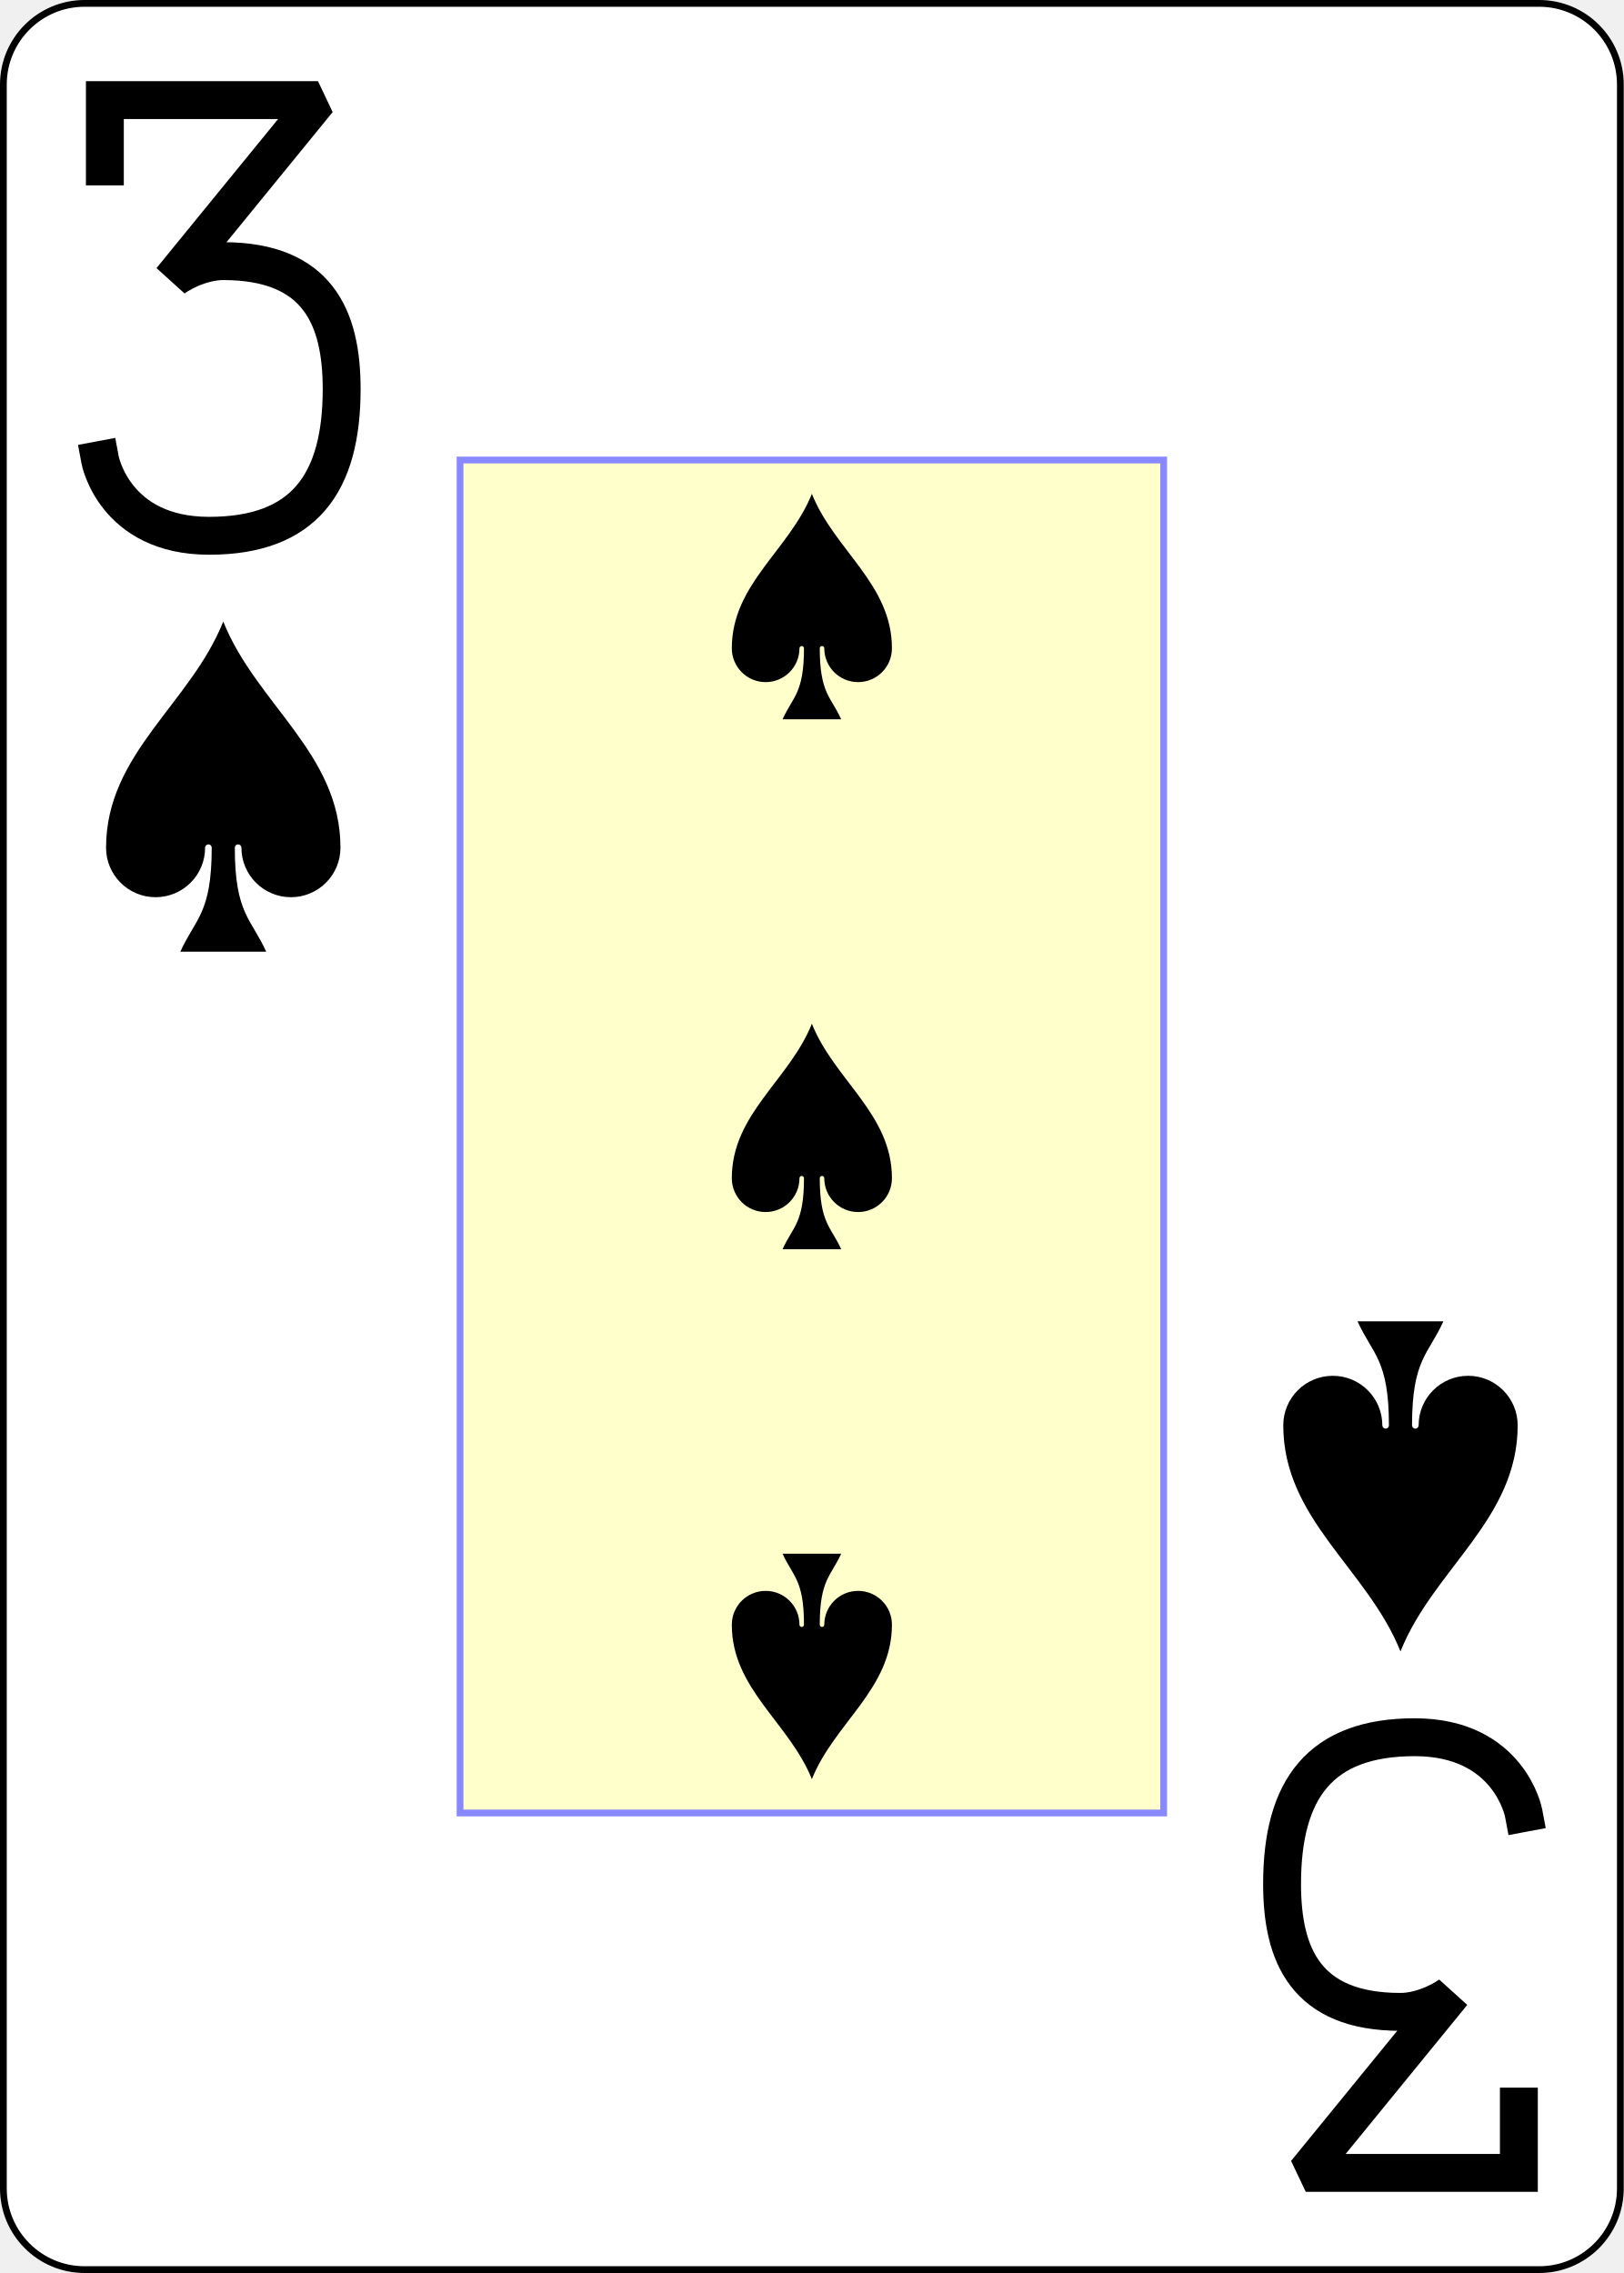
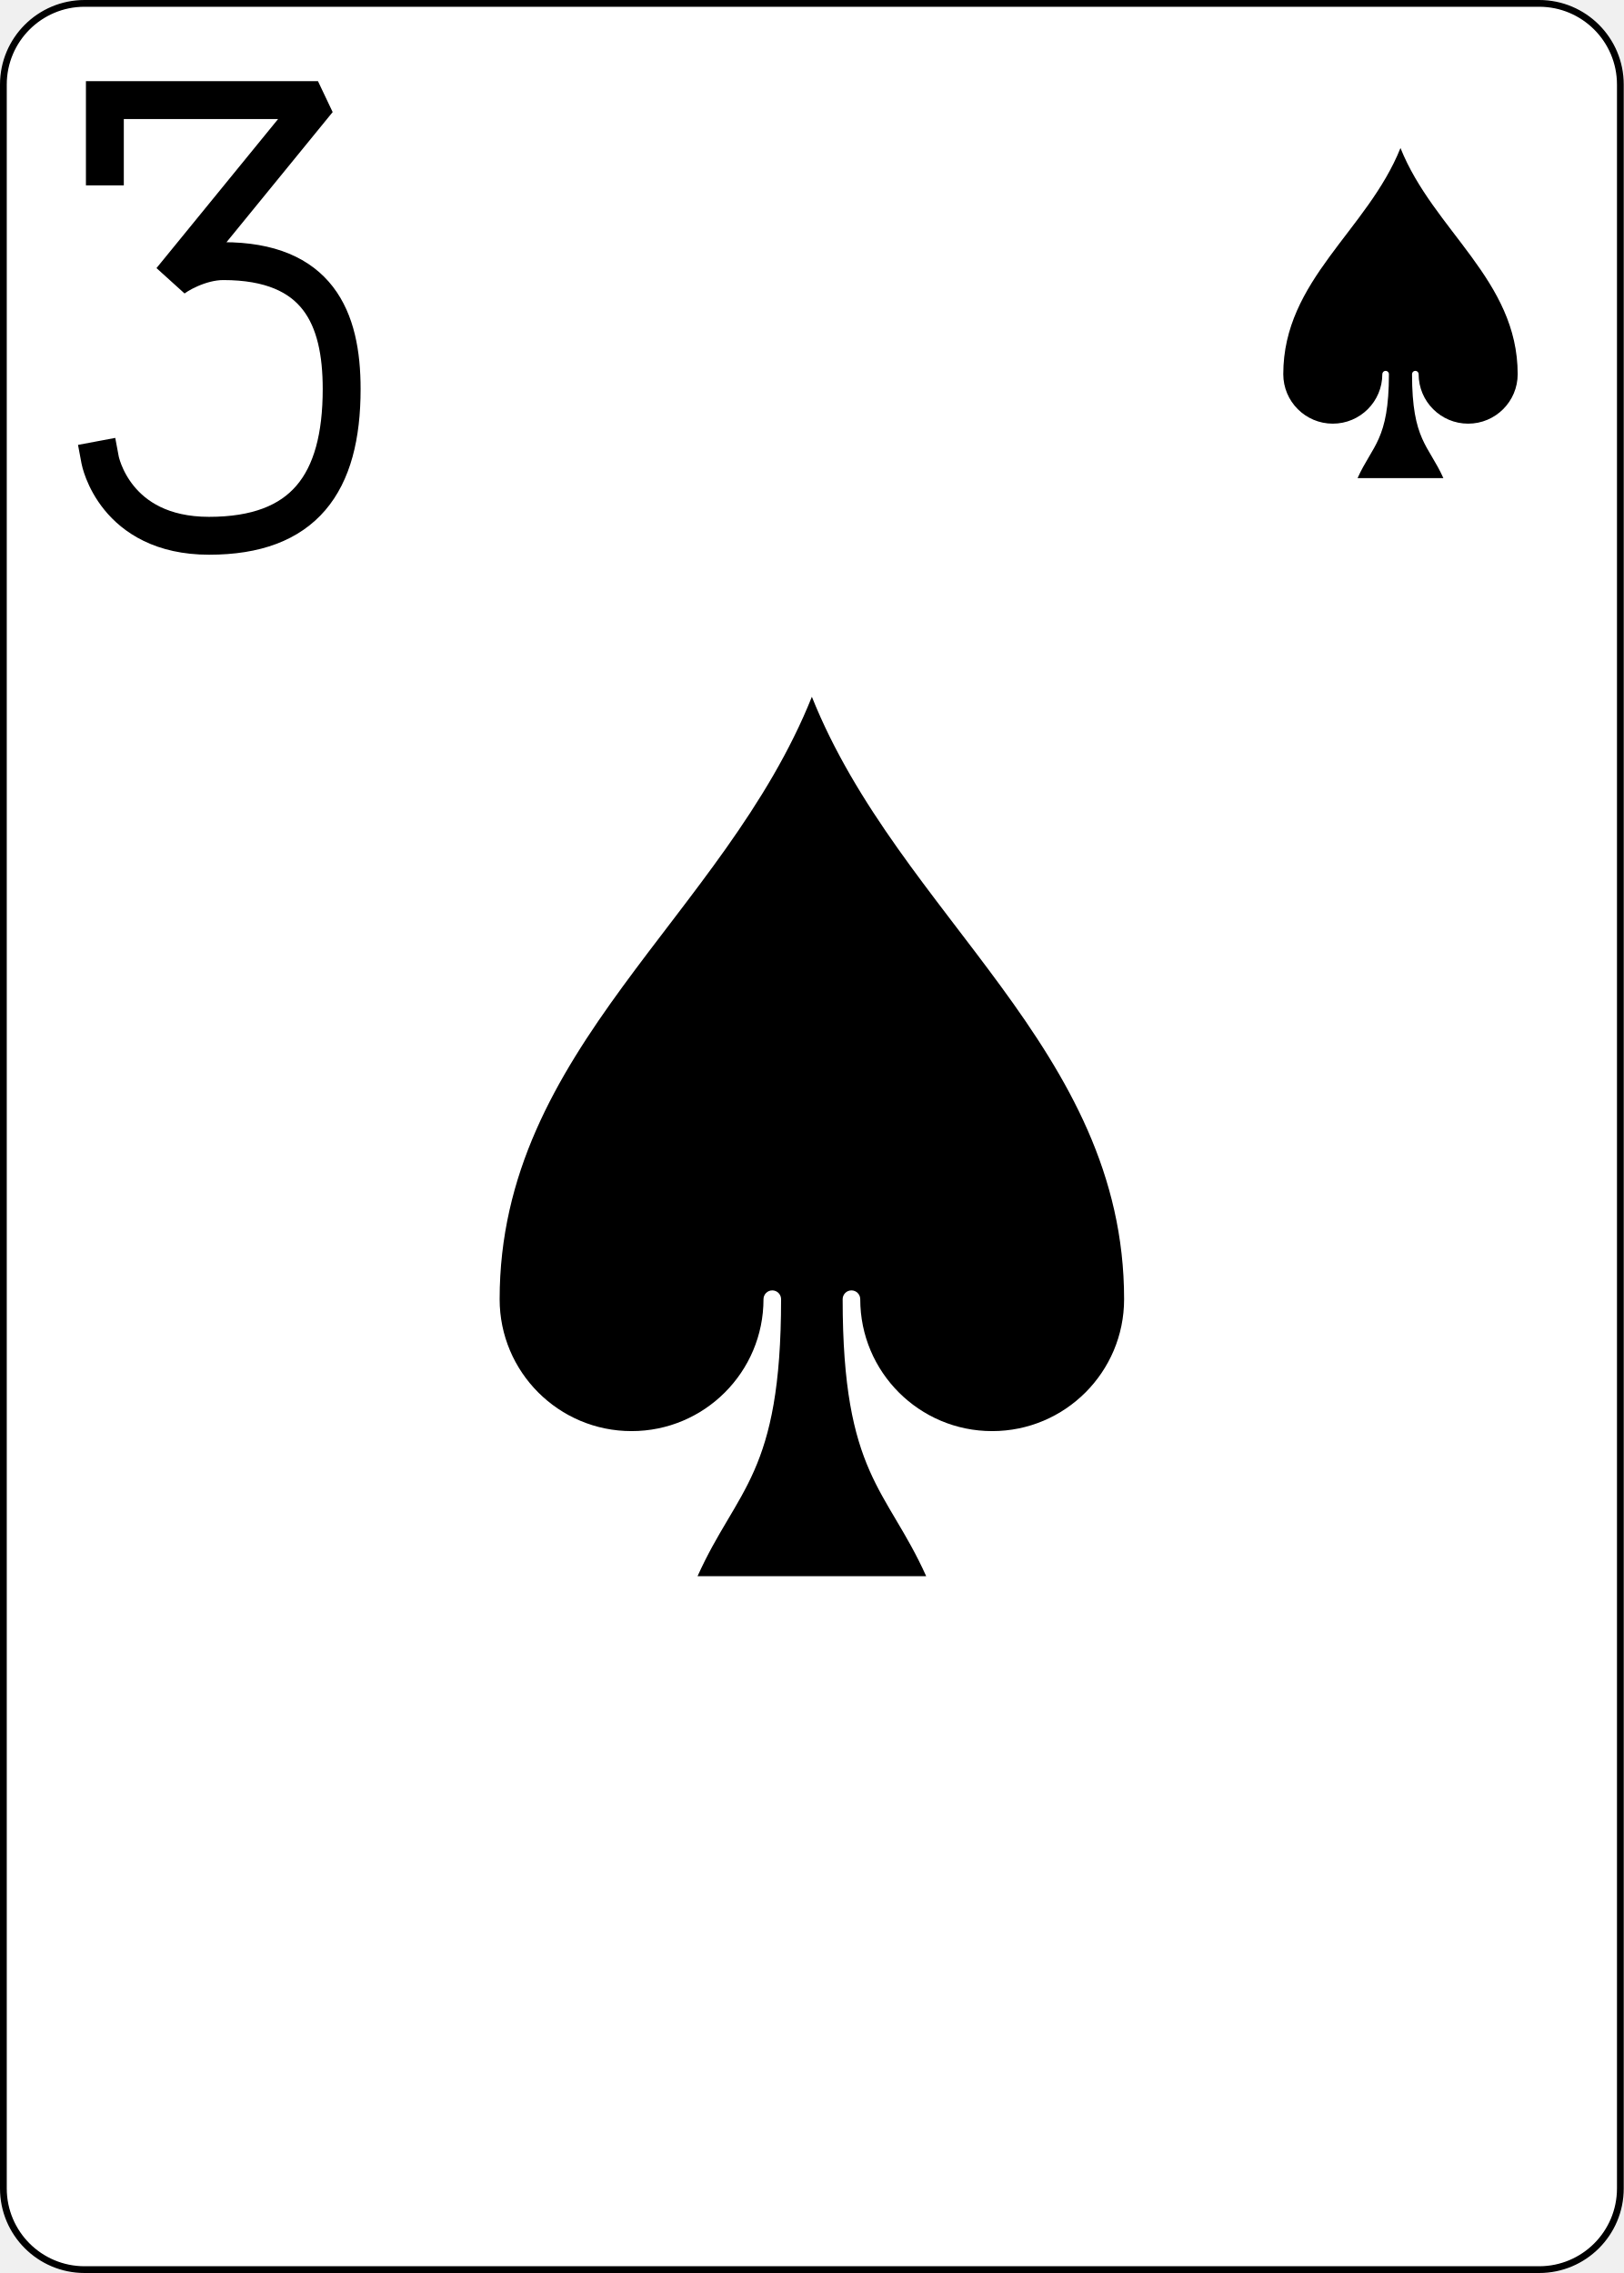
<svg xmlns="http://www.w3.org/2000/svg" xmlns:xlink="http://www.w3.org/1999/xlink" class="card" face="3S" height="3.5in" preserveAspectRatio="none" viewBox="-120 -168 240 336" width="2.5in">
  <defs>
+     <symbol id="VS3" viewBox="-500 -500 1000 1000" preserveAspectRatio="xMinYMid">
+       <path d="M-250 -320L-250 -460L200 -460L-110 -80C-100 -90 -50 -120 0 -120C200 -120 250 0 250 150C250 350 170 460 -30 460C-230 460 -260 300 -260 300" stroke="black" stroke-width="80" stroke-linecap="square" stroke-miterlimit="1.5" fill="none" />
+     </symbol>
    <symbol id="SS3" viewBox="-600 -600 1200 1200" preserveAspectRatio="xMinYMid">
      <path d="M0 -500C100 -250 355 -100 355 185A150 150 0 0 1 55 185A10 10 0 0 0 35 185C35 385 85 400 130 500L-130 500C-85 400 -35 385 -35 185A10 10 0 0 0 -55 185A150 150 0 0 1 -355 185C-355 -100 -100 -250 0 -500Z" fill="black" />
    </symbol>
-     <symbol id="VS3" viewBox="-500 -500 1000 1000" preserveAspectRatio="xMinYMid">
-       <path d="M-250 -320L-250 -460L200 -460L-110 -80C-100 -90 -50 -120 0 -120C200 -120 250 0 250 150C250 350 170 460 -30 460C-230 460 -260 300 -260 300" stroke="black" stroke-width="80" stroke-linecap="square" stroke-miterlimit="1.5" fill="none" />
-     </symbol>
-     <rect id="XS3" width="104" height="200" x="-52" y="-100" />
  </defs>
  <rect width="239" height="335" x="-119.5" y="-167.5" rx="12" ry="12" fill="white" stroke="black" />
-   <use xlink:href="#XS3" width="104" height="200" stroke="#88f" fill="#FFC" />
+   <use xlink:href="#SS3" height="156" width="156" x="-78" y="-78" />
  <use xlink:href="#VS3" height="70" width="70" x="-122" y="-156" />
-   <use xlink:href="#SS3" height="58.558" width="58.558" x="-116.279" y="-81" />
-   <use xlink:href="#SS3" height="40" width="40" x="-20" y="-98.334" />
-   <use xlink:href="#SS3" height="40" width="40" x="-20" y="-20" />
-   <g transform="rotate(180)">
-     <use xlink:href="#VS3" height="70" width="70" x="-122" y="-156" />
-     <use xlink:href="#SS3" height="58.558" width="58.558" x="-116.279" y="-81" />
-     <use xlink:href="#SS3" height="40" width="40" x="-20" y="-98.334" />
-   </g>
+   <use xlink:href="#SS3" height="58.558" width="58.558" x="57.721" y="-151" />
</svg>
